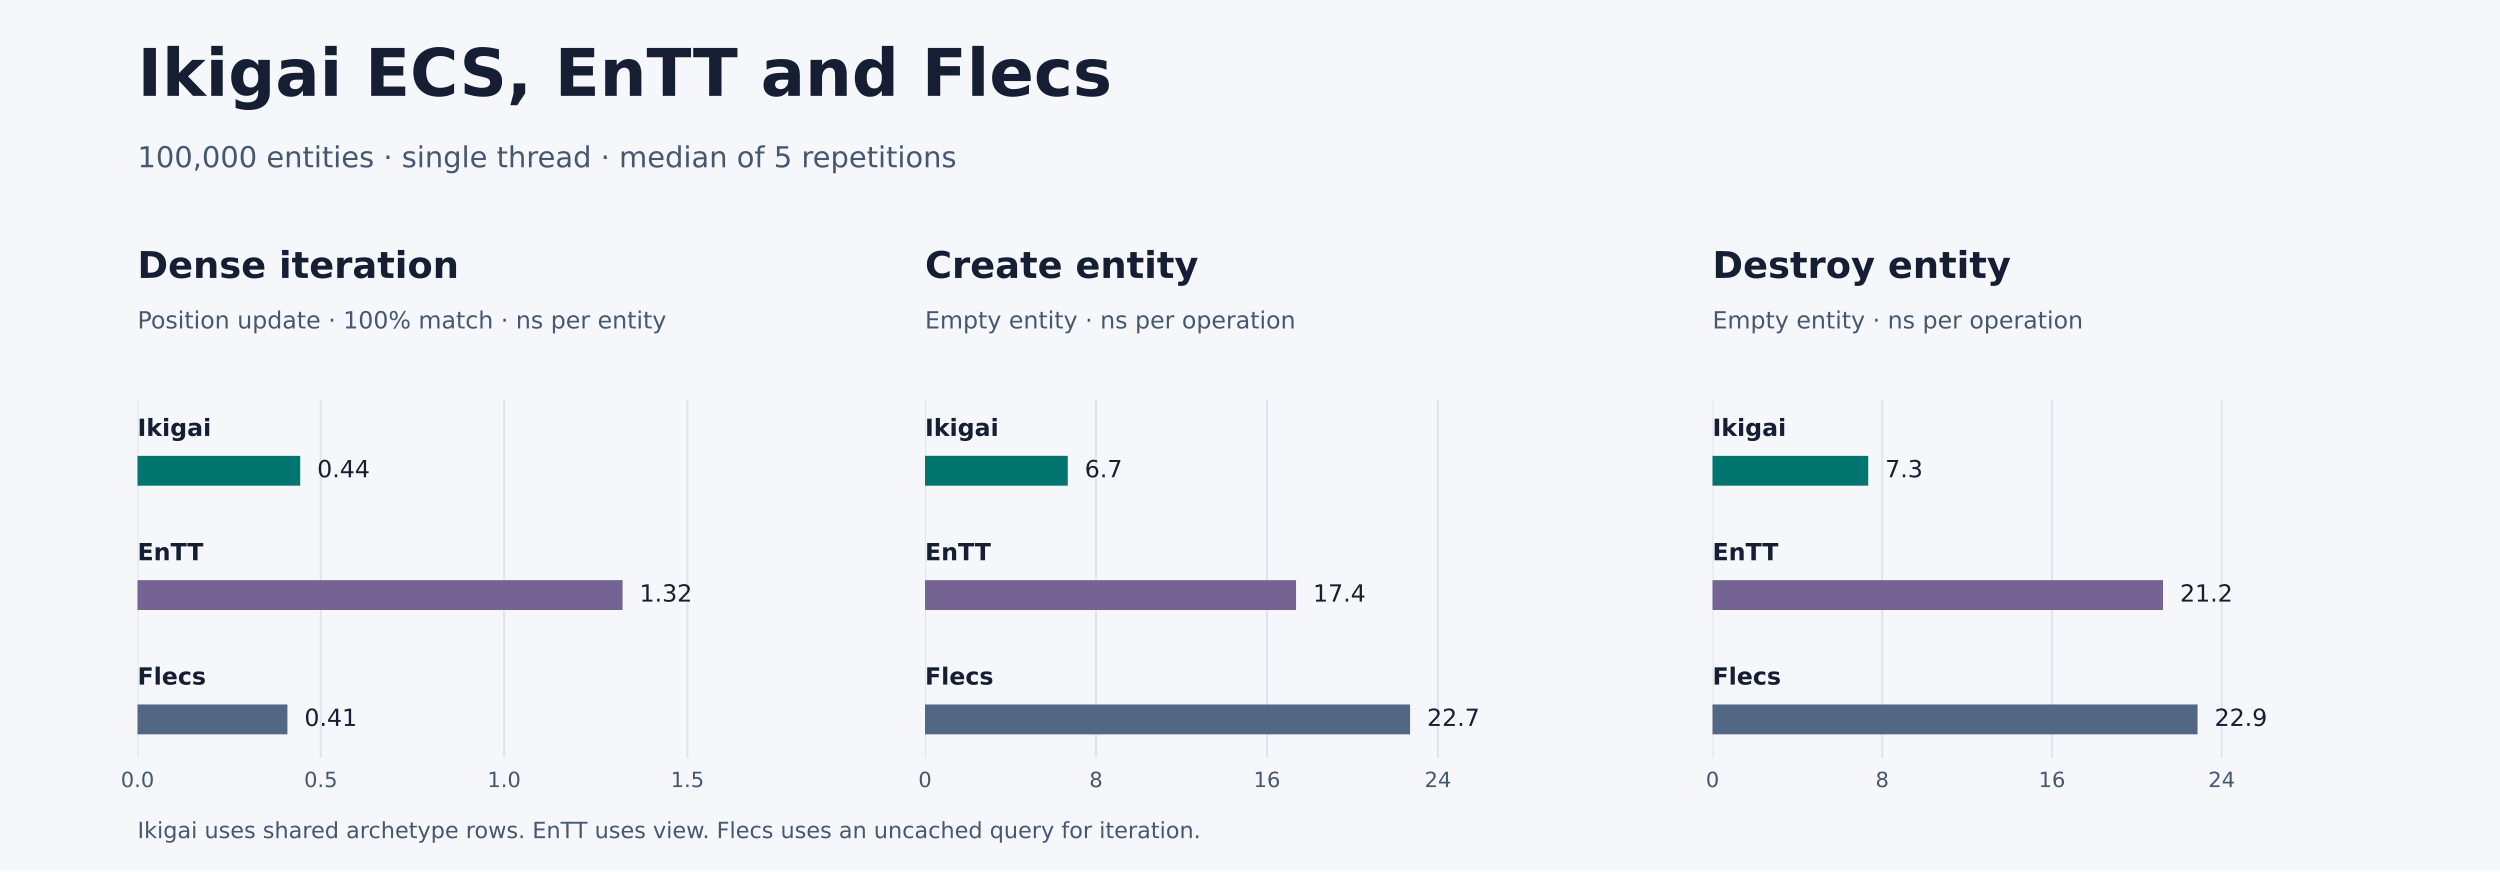
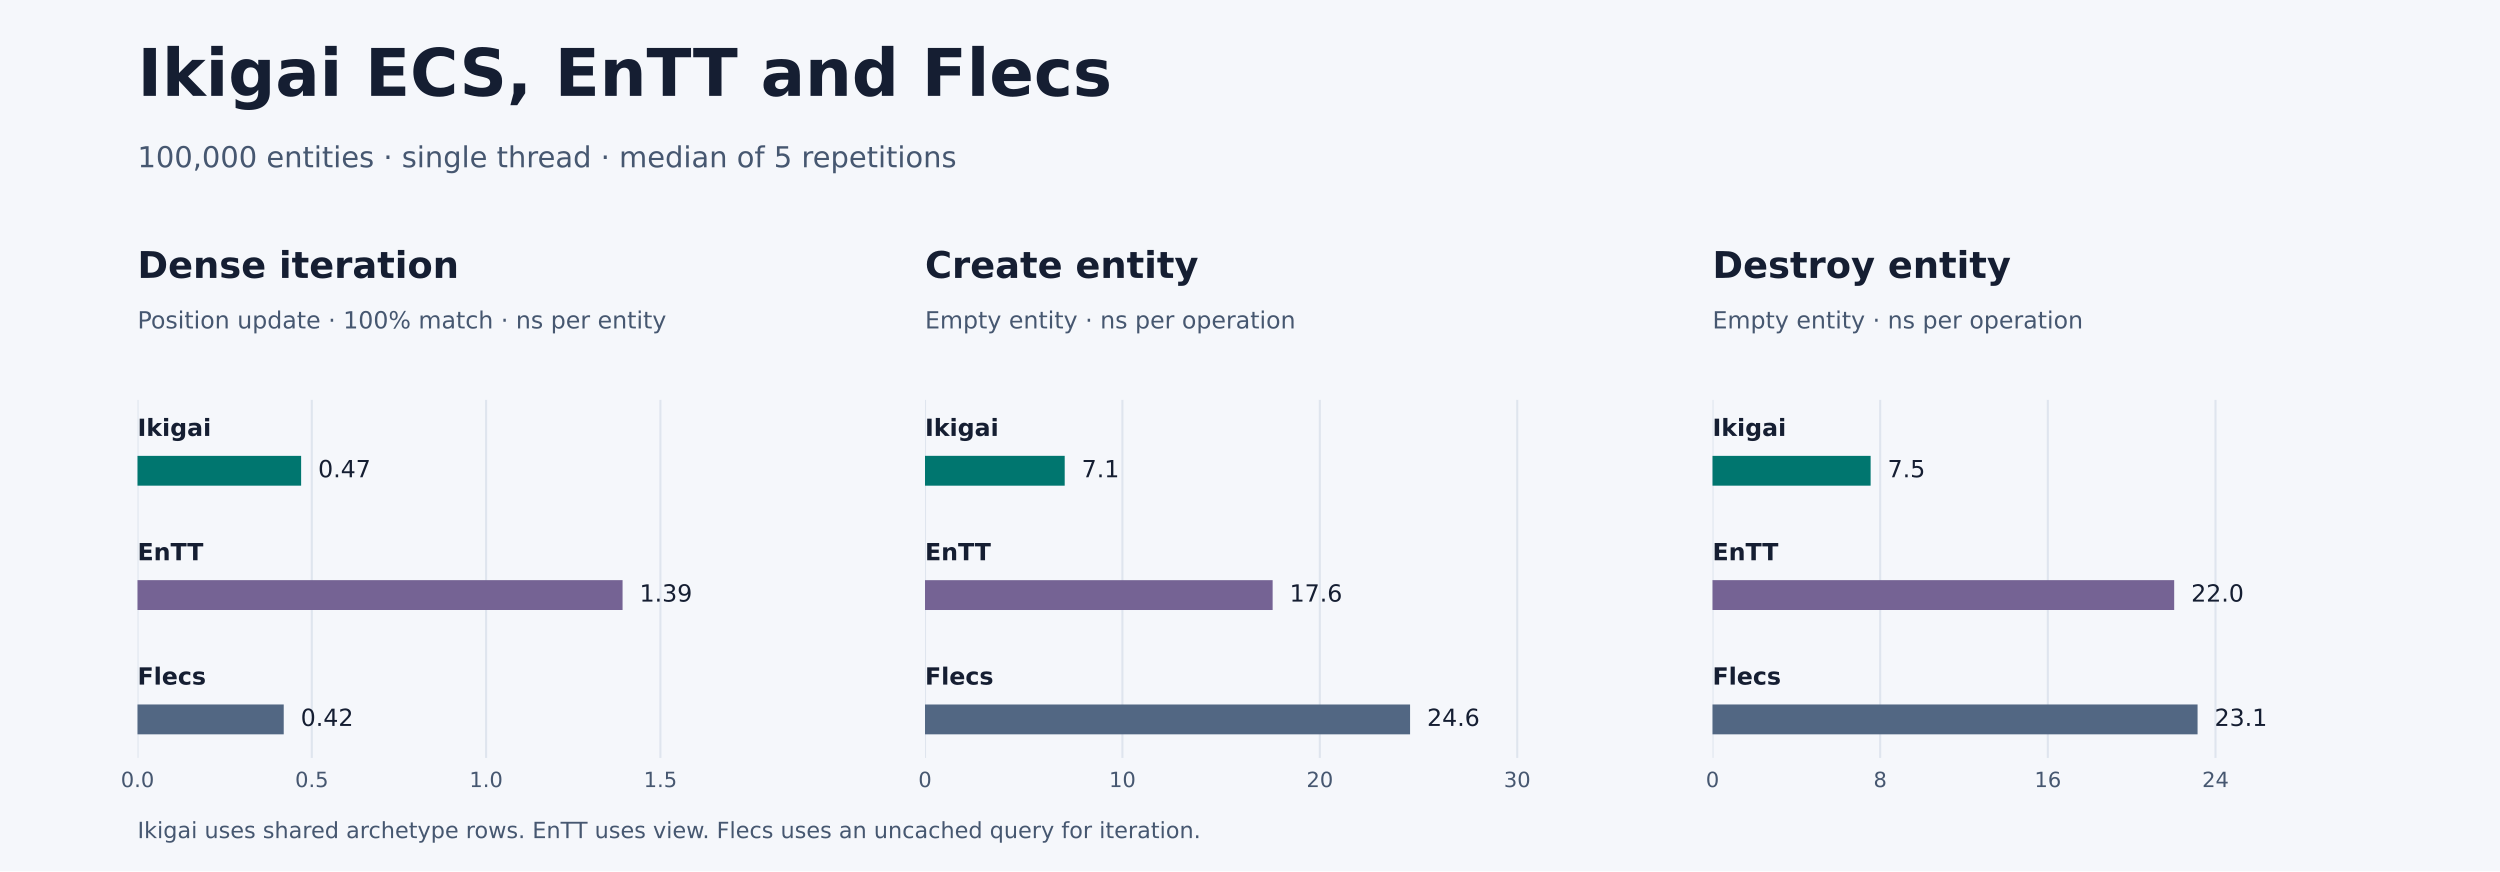
<svg xmlns="http://www.w3.org/2000/svg" width="950.4pt" height="331.2pt" viewBox="0 0 950.4 331.2" version="1.1">
  <defs>
    <style type="text/css">*{stroke-linejoin: round; stroke-linecap: butt}</style>
  </defs>
  <g id="figure_1">
    <g id="patch_1">
      <path d="M 0 331.2  L 950.4 331.2  L 950.4 0  L 0 0  z " style="fill: #f5f7fb" />
    </g>
    <g id="axes_1">
      <g id="patch_2">
        <path d="M 52.272 288.144  L 299.376 288.144  L 299.376 152.021  L 52.272 152.021  z " style="fill: #f5f7fb" />
      </g>
      <g id="matplotlib.axis_1">
        <g id="xtick_1">
          <g id="line2d_1">
            <path d="M 52.272 288.144  L 52.272 152.021  " clip-path="url(#p3cba9b44e6)" style="fill: none; stroke: #dfe5ee; stroke-width: 0.8; stroke-linecap: square" />
          </g>
          <g id="line2d_2" />
          <g id="text_1">
            <text style="font-size: 8px; font-family: 'DejaVu Sans'; text-anchor: middle; fill: #465770" x="52.272" y="299.223" transform="rotate(-0 52.272 299.2228)">0.0</text>
          </g>
        </g>
        <g id="xtick_2">
          <g id="line2d_3">
-             <path d="M 121.955 288.144  L 121.955 152.021  " clip-path="url(#p3cba9b44e6)" style="fill: none; stroke: #dfe5ee; stroke-width: 0.8; stroke-linecap: square" />
+             <path d="M 118.532 288.144  L 118.532 152.021  " clip-path="url(#p3cba9b44e6)" style="fill: none; stroke: #dfe5ee; stroke-width: 0.8; stroke-linecap: square" />
          </g>
          <g id="line2d_4" />
          <g id="text_2">
-             <text style="font-size: 8px; font-family: 'DejaVu Sans'; text-anchor: middle; fill: #465770" x="121.955" y="299.223" transform="rotate(-0 121.9554 299.2228)">0.5</text>
+             <text style="font-size: 8px; font-family: 'DejaVu Sans'; text-anchor: middle; fill: #465770" x="118.532" y="299.223" transform="rotate(-0 118.5317 299.2228)">0.5</text>
          </g>
        </g>
        <g id="xtick_3">
          <g id="line2d_5">
-             <path d="M 191.639 288.144  L 191.639 152.021  " clip-path="url(#p3cba9b44e6)" style="fill: none; stroke: #dfe5ee; stroke-width: 0.8; stroke-linecap: square" />
+             <path d="M 184.791 288.144  L 184.791 152.021  " clip-path="url(#p3cba9b44e6)" style="fill: none; stroke: #dfe5ee; stroke-width: 0.8; stroke-linecap: square" />
          </g>
          <g id="line2d_6" />
          <g id="text_3">
-             <text style="font-size: 8px; font-family: 'DejaVu Sans'; text-anchor: middle; fill: #465770" x="191.639" y="299.223" transform="rotate(-0 191.6388 299.2228)">1.0</text>
+             <text style="font-size: 8px; font-family: 'DejaVu Sans'; text-anchor: middle; fill: #465770" x="184.791" y="299.223" transform="rotate(-0 184.7913 299.2228)">1.0</text>
          </g>
        </g>
        <g id="xtick_4">
          <g id="line2d_7">
-             <path d="M 261.322 288.144  L 261.322 152.021  " clip-path="url(#p3cba9b44e6)" style="fill: none; stroke: #dfe5ee; stroke-width: 0.8; stroke-linecap: square" />
+             <path d="M 251.051 288.144  L 251.051 152.021  " clip-path="url(#p3cba9b44e6)" style="fill: none; stroke: #dfe5ee; stroke-width: 0.8; stroke-linecap: square" />
          </g>
          <g id="line2d_8" />
          <g id="text_4">
-             <text style="font-size: 8px; font-family: 'DejaVu Sans'; text-anchor: middle; fill: #465770" x="261.322" y="299.223" transform="rotate(-0 261.3222 299.2228)">1.5</text>
+             <text style="font-size: 8px; font-family: 'DejaVu Sans'; text-anchor: middle; fill: #465770" x="251.051" y="299.223" transform="rotate(-0 251.051 299.2228)">1.5</text>
          </g>
        </g>
      </g>
      <g id="matplotlib.axis_2" />
      <g id="patch_3">
-         <path d="M 52.272 184.634  L 114.126 184.634  L 114.126 173.29  L 52.272 173.29  z " clip-path="url(#p3cba9b44e6)" style="fill: #00766f" />
+         <path d="M 52.272 184.634  L 114.475 184.634  L 114.475 173.29  L 52.272 173.29  z " clip-path="url(#p3cba9b44e6)" style="fill: #00766f" />
      </g>
      <g id="patch_4">
        <path d="M 52.272 231.899  L 236.678 231.899  L 236.678 220.555  L 52.272 220.555  z " clip-path="url(#p3cba9b44e6)" style="fill: #756394" />
      </g>
      <g id="patch_5">
-         <path d="M 52.272 279.164  L 109.265 279.164  L 109.265 267.82  L 52.272 267.82  z " clip-path="url(#p3cba9b44e6)" style="fill: #526783" />
+         <path d="M 52.272 279.164  L 107.864 279.164  L 107.864 267.82  L 52.272 267.82  z " clip-path="url(#p3cba9b44e6)" style="fill: #526783" />
      </g>
      <g id="text_5">
        <text style="font-weight: 700; font-size: 9px; font-family: 'DejaVu Sans'; text-anchor: start; fill: #151e32" x="52.272" y="165.728" transform="rotate(-0 52.272 165.7277)">Ikigai</text>
      </g>
      <g id="text_6">
-         <text style="font-size: 9px; font-family: 'DejaVu Sans'; text-anchor: start; fill: #151e32" x="120.58" y="181.445" transform="rotate(-0 120.5802 181.4453)">0.44</text>
+         <text style="font-size: 9px; font-family: 'DejaVu Sans'; text-anchor: start; fill: #151e32" x="120.929" y="181.445" transform="rotate(-0 120.9292 181.4453)">0.47</text>
      </g>
      <g id="text_7">
        <text style="font-weight: 700; font-size: 9px; font-family: 'DejaVu Sans'; text-anchor: start; fill: #151e32" x="52.272" y="212.993" transform="rotate(-0 52.272 212.9926)">EnTT</text>
      </g>
      <g id="text_8">
-         <text style="font-size: 9px; font-family: 'DejaVu Sans'; text-anchor: start; fill: #151e32" x="243.132" y="228.71" transform="rotate(-0 243.1322 228.7103)">1.32</text>
+         <text style="font-size: 9px; font-family: 'DejaVu Sans'; text-anchor: start; fill: #151e32" x="243.132" y="228.71" transform="rotate(-0 243.1322 228.7103)">1.39</text>
      </g>
      <g id="text_9">
        <text style="font-weight: 700; font-size: 9px; font-family: 'DejaVu Sans'; text-anchor: start; fill: #151e32" x="52.272" y="260.258" transform="rotate(-0 52.272 260.2577)">Flecs</text>
      </g>
      <g id="text_10">
-         <text style="font-size: 9px; font-family: 'DejaVu Sans'; text-anchor: start; fill: #151e32" x="115.72" y="275.975" transform="rotate(-0 115.7197 275.9753)">0.41</text>
+         <text style="font-size: 9px; font-family: 'DejaVu Sans'; text-anchor: start; fill: #151e32" x="114.318" y="275.975" transform="rotate(-0 114.318 275.9753)">0.42</text>
      </g>
    </g>
    <g id="axes_2">
      <g id="patch_6">
        <path d="M 351.648 288.144  L 598.752 288.144  L 598.752 152.021  L 351.648 152.021  z " style="fill: #f5f7fb" />
      </g>
      <g id="matplotlib.axis_3">
        <g id="xtick_5">
          <g id="line2d_9">
            <path d="M 351.648 288.144  L 351.648 152.021  " clip-path="url(#p5b270d4eef)" style="fill: none; stroke: #dfe5ee; stroke-width: 0.8; stroke-linecap: square" />
          </g>
          <g id="line2d_10" />
          <g id="text_11">
            <text style="font-size: 8px; font-family: 'DejaVu Sans'; text-anchor: middle; fill: #465770" x="351.648" y="299.223" transform="rotate(-0 351.648 299.2228)">0</text>
          </g>
        </g>
        <g id="xtick_6">
          <g id="line2d_11">
-             <path d="M 416.649 288.144  L 416.649 152.021  " clip-path="url(#p5b270d4eef)" style="fill: none; stroke: #dfe5ee; stroke-width: 0.8; stroke-linecap: square" />
+             <path d="M 426.695 288.144  L 426.695 152.021  " clip-path="url(#p5b270d4eef)" style="fill: none; stroke: #dfe5ee; stroke-width: 0.8; stroke-linecap: square" />
          </g>
          <g id="line2d_12" />
          <g id="text_12">
-             <text style="font-size: 8px; font-family: 'DejaVu Sans'; text-anchor: middle; fill: #465770" x="416.649" y="299.223" transform="rotate(-0 416.6489 299.2228)">8</text>
+             <text style="font-size: 8px; font-family: 'DejaVu Sans'; text-anchor: middle; fill: #465770" x="426.695" y="299.223" transform="rotate(-0 426.6955 299.2228)">10</text>
          </g>
        </g>
        <g id="xtick_7">
          <g id="line2d_13">
-             <path d="M 481.65 288.144  L 481.65 152.021  " clip-path="url(#p5b270d4eef)" style="fill: none; stroke: #dfe5ee; stroke-width: 0.8; stroke-linecap: square" />
+             <path d="M 501.743 288.144  L 501.743 152.021  " clip-path="url(#p5b270d4eef)" style="fill: none; stroke: #dfe5ee; stroke-width: 0.8; stroke-linecap: square" />
          </g>
          <g id="line2d_14" />
          <g id="text_13">
-             <text style="font-size: 8px; font-family: 'DejaVu Sans'; text-anchor: middle; fill: #465770" x="481.65" y="299.223" transform="rotate(-0 481.6498 299.2228)">16</text>
+             <text style="font-size: 8px; font-family: 'DejaVu Sans'; text-anchor: middle; fill: #465770" x="501.743" y="299.223" transform="rotate(-0 501.743 299.2228)">20</text>
          </g>
        </g>
        <g id="xtick_8">
          <g id="line2d_15">
-             <path d="M 546.651 288.144  L 546.651 152.021  " clip-path="url(#p5b270d4eef)" style="fill: none; stroke: #dfe5ee; stroke-width: 0.8; stroke-linecap: square" />
+             <path d="M 576.79 288.144  L 576.79 152.021  " clip-path="url(#p5b270d4eef)" style="fill: none; stroke: #dfe5ee; stroke-width: 0.8; stroke-linecap: square" />
          </g>
          <g id="line2d_16" />
          <g id="text_14">
-             <text style="font-size: 8px; font-family: 'DejaVu Sans'; text-anchor: middle; fill: #465770" x="546.651" y="299.223" transform="rotate(-0 546.6507 299.2228)">24</text>
+             <text style="font-size: 8px; font-family: 'DejaVu Sans'; text-anchor: middle; fill: #465770" x="576.79" y="299.223" transform="rotate(-0 576.7905 299.2228)">30</text>
          </g>
        </g>
      </g>
      <g id="matplotlib.axis_4" />
      <g id="patch_7">
-         <path d="M 351.648 184.634  L 405.923 184.634  L 405.923 173.29  L 351.648 173.29  z " clip-path="url(#p5b270d4eef)" style="fill: #00766f" />
+         <path d="M 351.648 184.634  L 404.757 184.634  L 404.757 173.29  L 351.648 173.29  z " clip-path="url(#p5b270d4eef)" style="fill: #00766f" />
      </g>
      <g id="patch_8">
-         <path d="M 351.648 231.899  L 492.712 231.899  L 492.712 220.555  L 351.648 220.555  z " clip-path="url(#p5b270d4eef)" style="fill: #756394" />
+         <path d="M 351.648 231.899  L 483.805 231.899  L 483.805 220.555  L 351.648 220.555  z " clip-path="url(#p5b270d4eef)" style="fill: #756394" />
      </g>
      <g id="patch_9">
        <path d="M 351.648 279.164  L 536.054 279.164  L 536.054 267.82  L 351.648 267.82  z " clip-path="url(#p5b270d4eef)" style="fill: #526783" />
      </g>
      <g id="text_15">
        <text style="font-weight: 700; font-size: 9px; font-family: 'DejaVu Sans'; text-anchor: start; fill: #151e32" x="351.648" y="165.728" transform="rotate(-0 351.648 165.7277)">Ikigai</text>
      </g>
      <g id="text_16">
-         <text style="font-size: 9px; font-family: 'DejaVu Sans'; text-anchor: start; fill: #151e32" x="412.377" y="181.445" transform="rotate(-0 412.3769 181.4453)">6.7</text>
+         <text style="font-size: 9px; font-family: 'DejaVu Sans'; text-anchor: start; fill: #151e32" x="411.211" y="181.445" transform="rotate(-0 411.2108 181.4453)">7.1</text>
      </g>
      <g id="text_17">
        <text style="font-weight: 700; font-size: 9px; font-family: 'DejaVu Sans'; text-anchor: start; fill: #151e32" x="351.648" y="212.993" transform="rotate(-0 351.648 212.9926)">EnTT</text>
      </g>
      <g id="text_18">
-         <text style="font-size: 9px; font-family: 'DejaVu Sans'; text-anchor: start; fill: #151e32" x="499.166" y="228.71" transform="rotate(-0 499.1663 228.7103)">17.4</text>
+         <text style="font-size: 9px; font-family: 'DejaVu Sans'; text-anchor: start; fill: #151e32" x="490.259" y="228.71" transform="rotate(-0 490.259 228.7103)">17.6</text>
      </g>
      <g id="text_19">
        <text style="font-weight: 700; font-size: 9px; font-family: 'DejaVu Sans'; text-anchor: start; fill: #151e32" x="351.648" y="260.258" transform="rotate(-0 351.648 260.2577)">Flecs</text>
      </g>
      <g id="text_20">
-         <text style="font-size: 9px; font-family: 'DejaVu Sans'; text-anchor: start; fill: #151e32" x="542.508" y="275.975" transform="rotate(-0 542.5082 275.9753)">22.7</text>
+         <text style="font-size: 9px; font-family: 'DejaVu Sans'; text-anchor: start; fill: #151e32" x="542.508" y="275.975" transform="rotate(-0 542.5082 275.9753)">24.6</text>
      </g>
    </g>
    <g id="axes_3">
      <g id="patch_10">
        <path d="M 651.024 288.144  L 898.128 288.144  L 898.128 152.021  L 651.024 152.021  z " style="fill: #f5f7fb" />
      </g>
      <g id="matplotlib.axis_5">
        <g id="xtick_9">
          <g id="line2d_17">
            <path d="M 651.024 288.144  L 651.024 152.021  " clip-path="url(#pa75f37116f)" style="fill: none; stroke: #dfe5ee; stroke-width: 0.8; stroke-linecap: square" />
          </g>
          <g id="line2d_18" />
          <g id="text_21">
            <text style="font-size: 8px; font-family: 'DejaVu Sans'; text-anchor: middle; fill: #465770" x="651.024" y="299.223" transform="rotate(-0 651.024 299.2228)">0</text>
          </g>
        </g>
        <g id="xtick_10">
          <g id="line2d_19">
-             <path d="M 715.544 288.144  L 715.544 152.021  " clip-path="url(#pa75f37116f)" style="fill: none; stroke: #dfe5ee; stroke-width: 0.8; stroke-linecap: square" />
+             <path d="M 714.763 288.144  L 714.763 152.021  " clip-path="url(#pa75f37116f)" style="fill: none; stroke: #dfe5ee; stroke-width: 0.8; stroke-linecap: square" />
          </g>
          <g id="line2d_20" />
          <g id="text_22">
-             <text style="font-size: 8px; font-family: 'DejaVu Sans'; text-anchor: middle; fill: #465770" x="715.544" y="299.223" transform="rotate(-0 715.5436 299.2228)">8</text>
+             <text style="font-size: 8px; font-family: 'DejaVu Sans'; text-anchor: middle; fill: #465770" x="714.763" y="299.223" transform="rotate(-0 714.7629 299.2228)">8</text>
          </g>
        </g>
        <g id="xtick_11">
          <g id="line2d_21">
-             <path d="M 780.063 288.144  L 780.063 152.021  " clip-path="url(#pa75f37116f)" style="fill: none; stroke: #dfe5ee; stroke-width: 0.8; stroke-linecap: square" />
+             <path d="M 778.502 288.144  L 778.502 152.021  " clip-path="url(#pa75f37116f)" style="fill: none; stroke: #dfe5ee; stroke-width: 0.8; stroke-linecap: square" />
          </g>
          <g id="line2d_22" />
          <g id="text_23">
-             <text style="font-size: 8px; font-family: 'DejaVu Sans'; text-anchor: middle; fill: #465770" x="780.063" y="299.223" transform="rotate(-0 780.0633 299.2228)">16</text>
+             <text style="font-size: 8px; font-family: 'DejaVu Sans'; text-anchor: middle; fill: #465770" x="778.502" y="299.223" transform="rotate(-0 778.5017 299.2228)">16</text>
          </g>
        </g>
        <g id="xtick_12">
          <g id="line2d_23">
-             <path d="M 844.583 288.144  L 844.583 152.021  " clip-path="url(#pa75f37116f)" style="fill: none; stroke: #dfe5ee; stroke-width: 0.8; stroke-linecap: square" />
+             <path d="M 842.241 288.144  L 842.241 152.021  " clip-path="url(#pa75f37116f)" style="fill: none; stroke: #dfe5ee; stroke-width: 0.8; stroke-linecap: square" />
          </g>
          <g id="line2d_24" />
          <g id="text_24">
-             <text style="font-size: 8px; font-family: 'DejaVu Sans'; text-anchor: middle; fill: #465770" x="844.583" y="299.223" transform="rotate(-0 844.5829 299.2228)">24</text>
+             <text style="font-size: 8px; font-family: 'DejaVu Sans'; text-anchor: middle; fill: #465770" x="842.241" y="299.223" transform="rotate(-0 842.2406 299.2228)">24</text>
          </g>
        </g>
      </g>
      <g id="matplotlib.axis_6" />
      <g id="patch_11">
-         <path d="M 651.024 184.634  L 710.221 184.634  L 710.221 173.29  L 651.024 173.29  z " clip-path="url(#pa75f37116f)" style="fill: #00766f" />
+         <path d="M 651.024 184.634  L 711.138 184.634  L 711.138 173.29  L 651.024 173.29  z " clip-path="url(#pa75f37116f)" style="fill: #00766f" />
      </g>
      <g id="patch_12">
-         <path d="M 651.024 231.899  L 822.297 231.899  L 822.297 220.555  L 651.024 220.555  z " clip-path="url(#pa75f37116f)" style="fill: #756394" />
+         <path d="M 651.024 231.899  L 826.539 231.899  L 826.539 220.555  L 651.024 220.555  z " clip-path="url(#pa75f37116f)" style="fill: #756394" />
      </g>
      <g id="patch_13">
        <path d="M 651.024 279.164  L 835.43 279.164  L 835.43 267.82  L 651.024 267.82  z " clip-path="url(#pa75f37116f)" style="fill: #526783" />
      </g>
      <g id="text_25">
        <text style="font-weight: 700; font-size: 9px; font-family: 'DejaVu Sans'; text-anchor: start; fill: #151e32" x="651.024" y="165.728" transform="rotate(-0 651.024 165.7277)">Ikigai</text>
      </g>
      <g id="text_26">
-         <text style="font-size: 9px; font-family: 'DejaVu Sans'; text-anchor: start; fill: #151e32" x="716.675" y="181.445" transform="rotate(-0 716.6754 181.4453)">7.3</text>
+         <text style="font-size: 9px; font-family: 'DejaVu Sans'; text-anchor: start; fill: #151e32" x="717.592" y="181.445" transform="rotate(-0 717.5922 181.4453)">7.5</text>
      </g>
      <g id="text_27">
        <text style="font-weight: 700; font-size: 9px; font-family: 'DejaVu Sans'; text-anchor: start; fill: #151e32" x="651.024" y="212.993" transform="rotate(-0 651.024 212.9926)">EnTT</text>
      </g>
      <g id="text_28">
-         <text style="font-size: 9px; font-family: 'DejaVu Sans'; text-anchor: start; fill: #151e32" x="828.752" y="228.71" transform="rotate(-0 828.7517 228.7103)">21.2</text>
+         <text style="font-size: 9px; font-family: 'DejaVu Sans'; text-anchor: start; fill: #151e32" x="832.993" y="228.71" transform="rotate(-0 832.9933 228.7103)">22.0</text>
      </g>
      <g id="text_29">
        <text style="font-weight: 700; font-size: 9px; font-family: 'DejaVu Sans'; text-anchor: start; fill: #151e32" x="651.024" y="260.258" transform="rotate(-0 651.024 260.2577)">Flecs</text>
      </g>
      <g id="text_30">
-         <text style="font-size: 9px; font-family: 'DejaVu Sans'; text-anchor: start; fill: #151e32" x="841.884" y="275.975" transform="rotate(-0 841.8842 275.9753)">22.9</text>
+         <text style="font-size: 9px; font-family: 'DejaVu Sans'; text-anchor: start; fill: #151e32" x="841.884" y="275.975" transform="rotate(-0 841.8842 275.9753)">23.1</text>
      </g>
    </g>
    <g id="text_31">
      <text style="font-weight: 700; font-size: 25px; font-family: 'DejaVu Sans'; text-anchor: start; fill: #151e32" x="52.272" y="36.432" transform="rotate(-0 52.272 36.432)">Ikigai ECS, EnTT and Flecs</text>
    </g>
    <g id="text_32">
      <text style="font-size: 11px; font-family: 'DejaVu Sans'; text-anchor: start; fill: #465770" x="52.272" y="63.59" transform="rotate(-0 52.272 63.5904)">100,000 entities · single thread · median of 5 repetitions</text>
    </g>
    <g id="text_33">
      <text style="font-weight: 700; font-size: 14px; font-family: 'DejaVu Sans'; text-anchor: start; fill: #151e32" x="52.272" y="105.653" transform="rotate(-0 52.272 105.6528)">Dense iteration</text>
    </g>
    <g id="text_34">
      <text style="font-size: 9px; font-family: 'DejaVu Sans'; text-anchor: start; fill: #465770" x="52.272" y="124.862" transform="rotate(-0 52.272 124.8624)">Position update · 100% match · ns per entity</text>
    </g>
    <g id="text_35">
      <text style="font-weight: 700; font-size: 14px; font-family: 'DejaVu Sans'; text-anchor: start; fill: #151e32" x="351.648" y="105.653" transform="rotate(-0 351.648 105.6528)">Create entity</text>
    </g>
    <g id="text_36">
      <text style="font-size: 9px; font-family: 'DejaVu Sans'; text-anchor: start; fill: #465770" x="351.648" y="124.862" transform="rotate(-0 351.648 124.8624)">Empty entity · ns per operation</text>
    </g>
    <g id="text_37">
      <text style="font-weight: 700; font-size: 14px; font-family: 'DejaVu Sans'; text-anchor: start; fill: #151e32" x="651.024" y="105.653" transform="rotate(-0 651.024 105.6528)">Destroy entity</text>
    </g>
    <g id="text_38">
      <text style="font-size: 9px; font-family: 'DejaVu Sans'; text-anchor: start; fill: #465770" x="651.024" y="124.862" transform="rotate(-0 651.024 124.8624)">Empty entity · ns per operation</text>
    </g>
    <g id="text_39">
      <text style="font-size: 8.5px; font-family: 'DejaVu Sans'; text-anchor: start; fill: #465770" x="52.272" y="318.614" transform="rotate(-0 52.272 318.6144)">Ikigai uses shared archetype rows. EnTT uses view. Flecs uses an uncached query for iteration.</text>
    </g>
  </g>
  <defs>
    <clipPath id="p3cba9b44e6">
      <rect x="52.272" y="152.021" width="247.104" height="136.123" />
    </clipPath>
    <clipPath id="p5b270d4eef">
      <rect x="351.648" y="152.021" width="247.104" height="136.123" />
    </clipPath>
    <clipPath id="pa75f37116f">
      <rect x="651.024" y="152.021" width="247.104" height="136.123" />
    </clipPath>
  </defs>
</svg>
